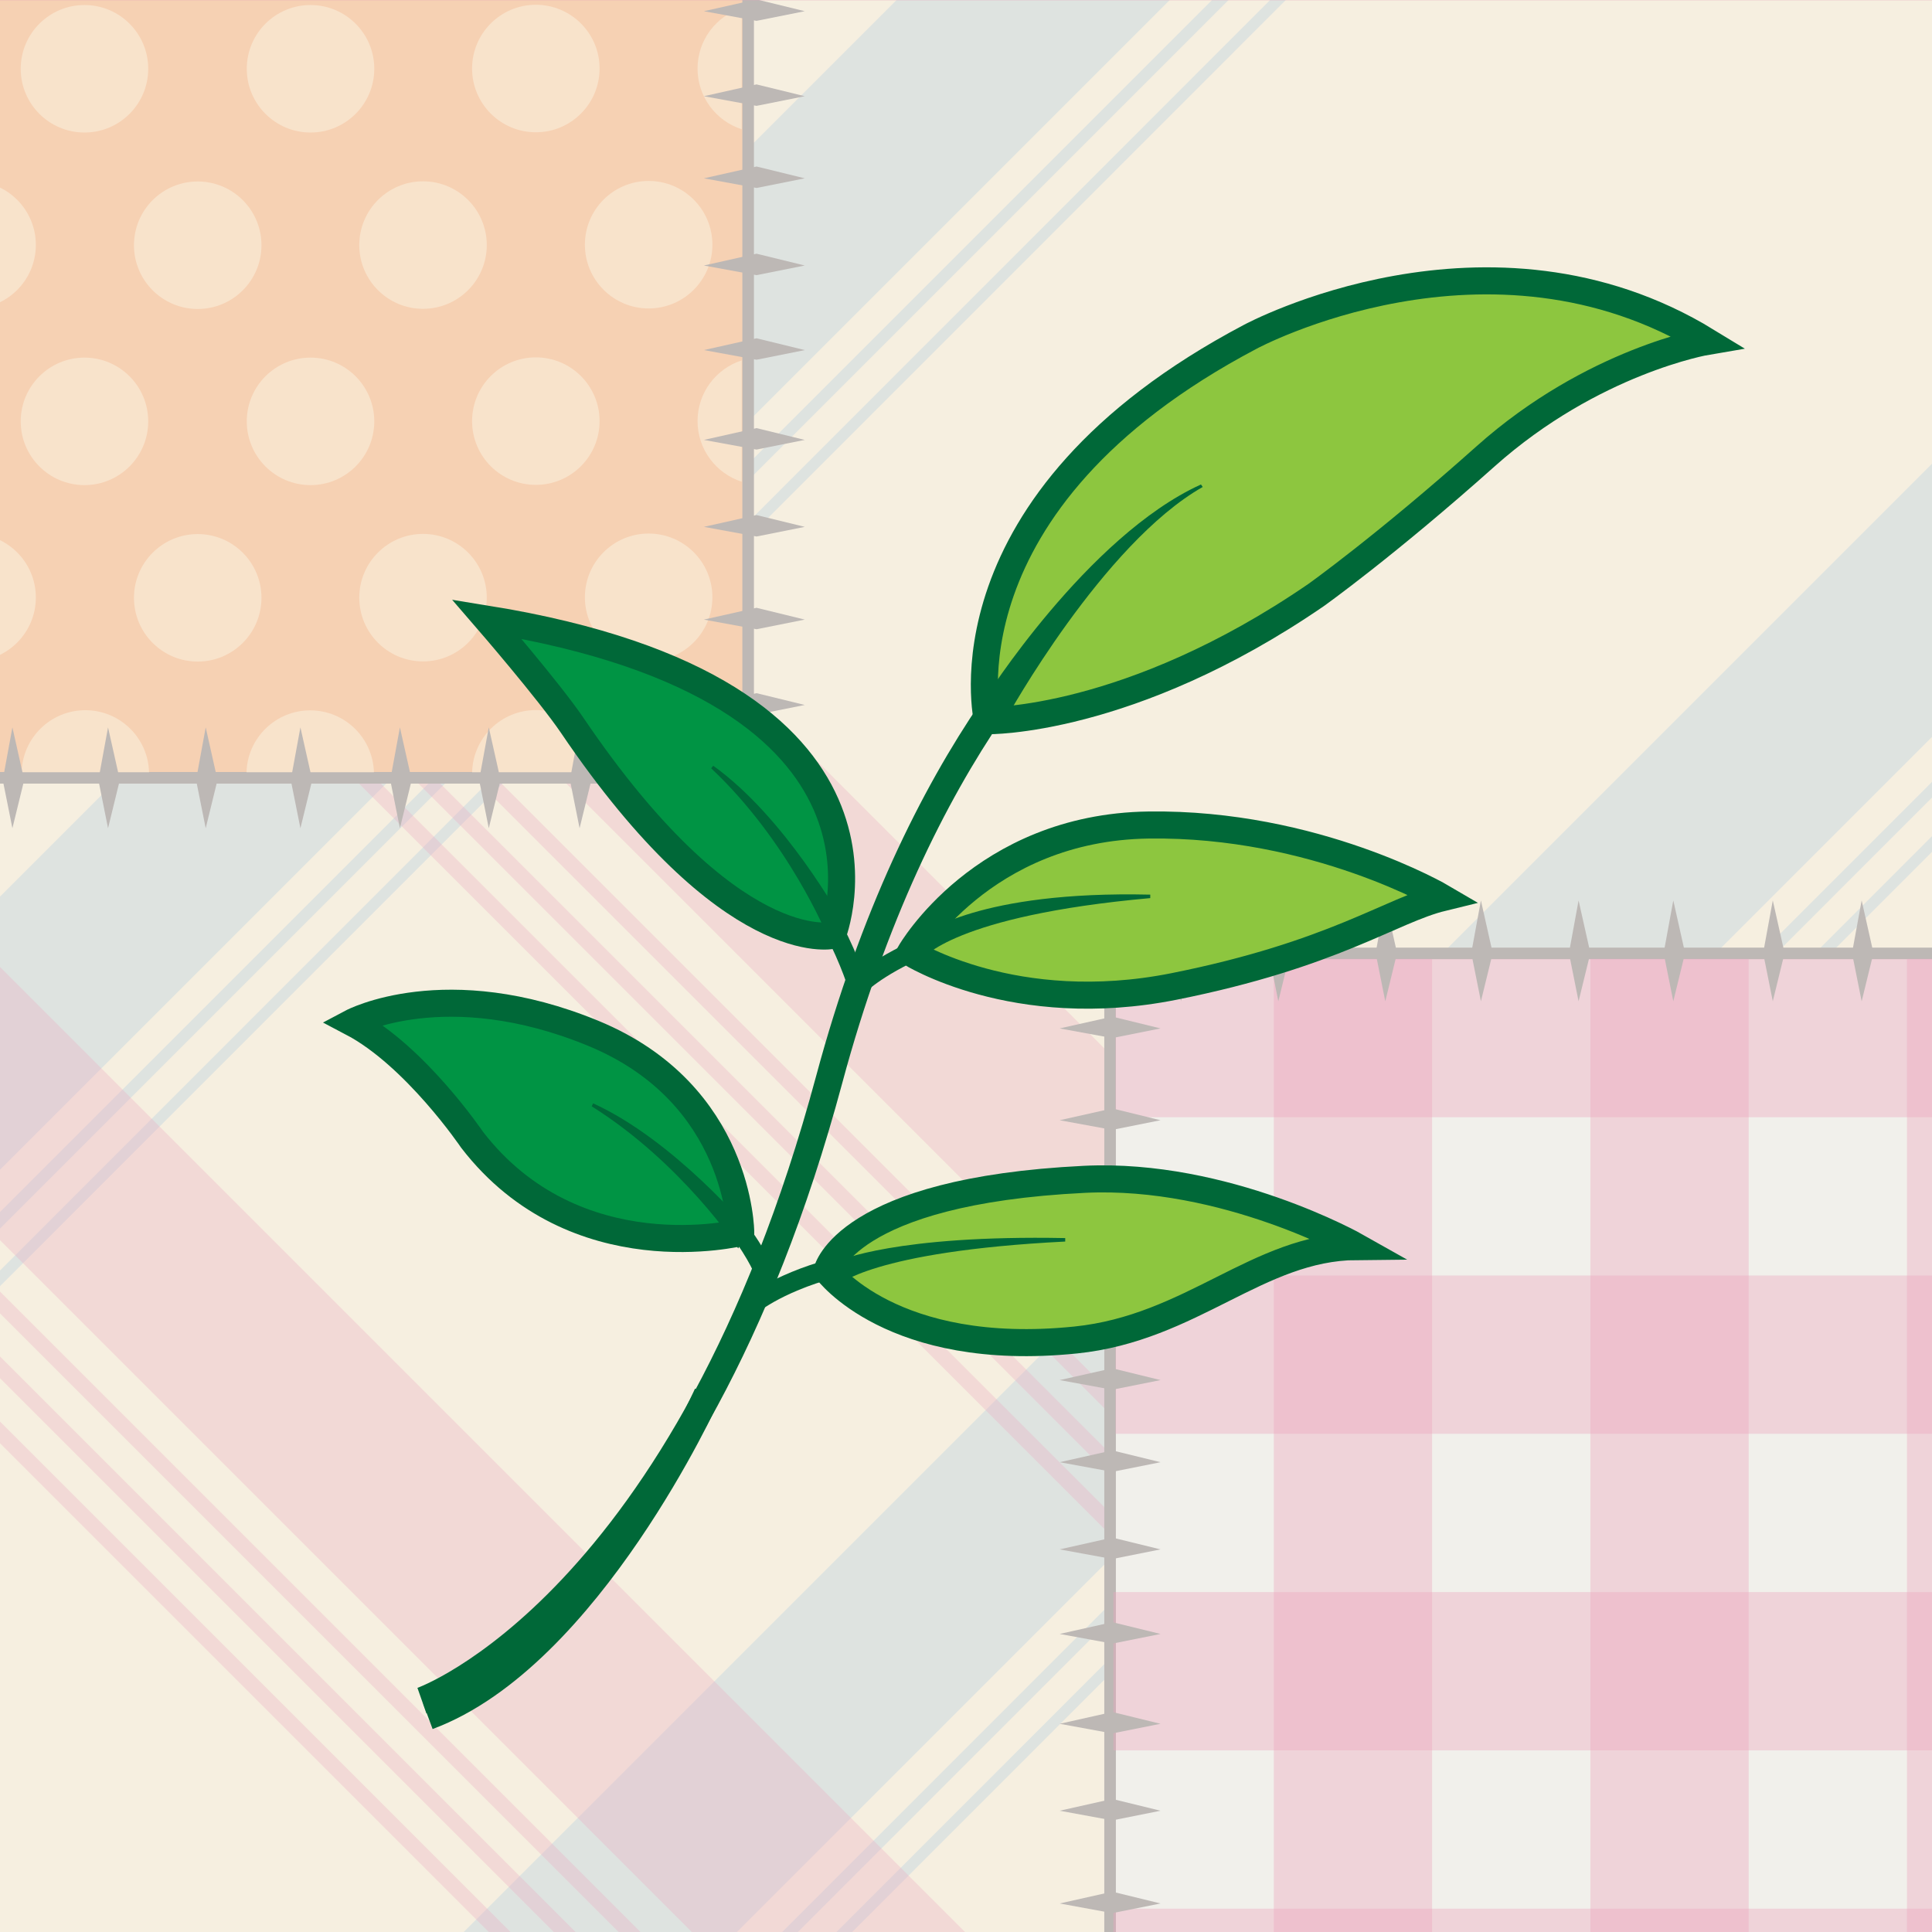
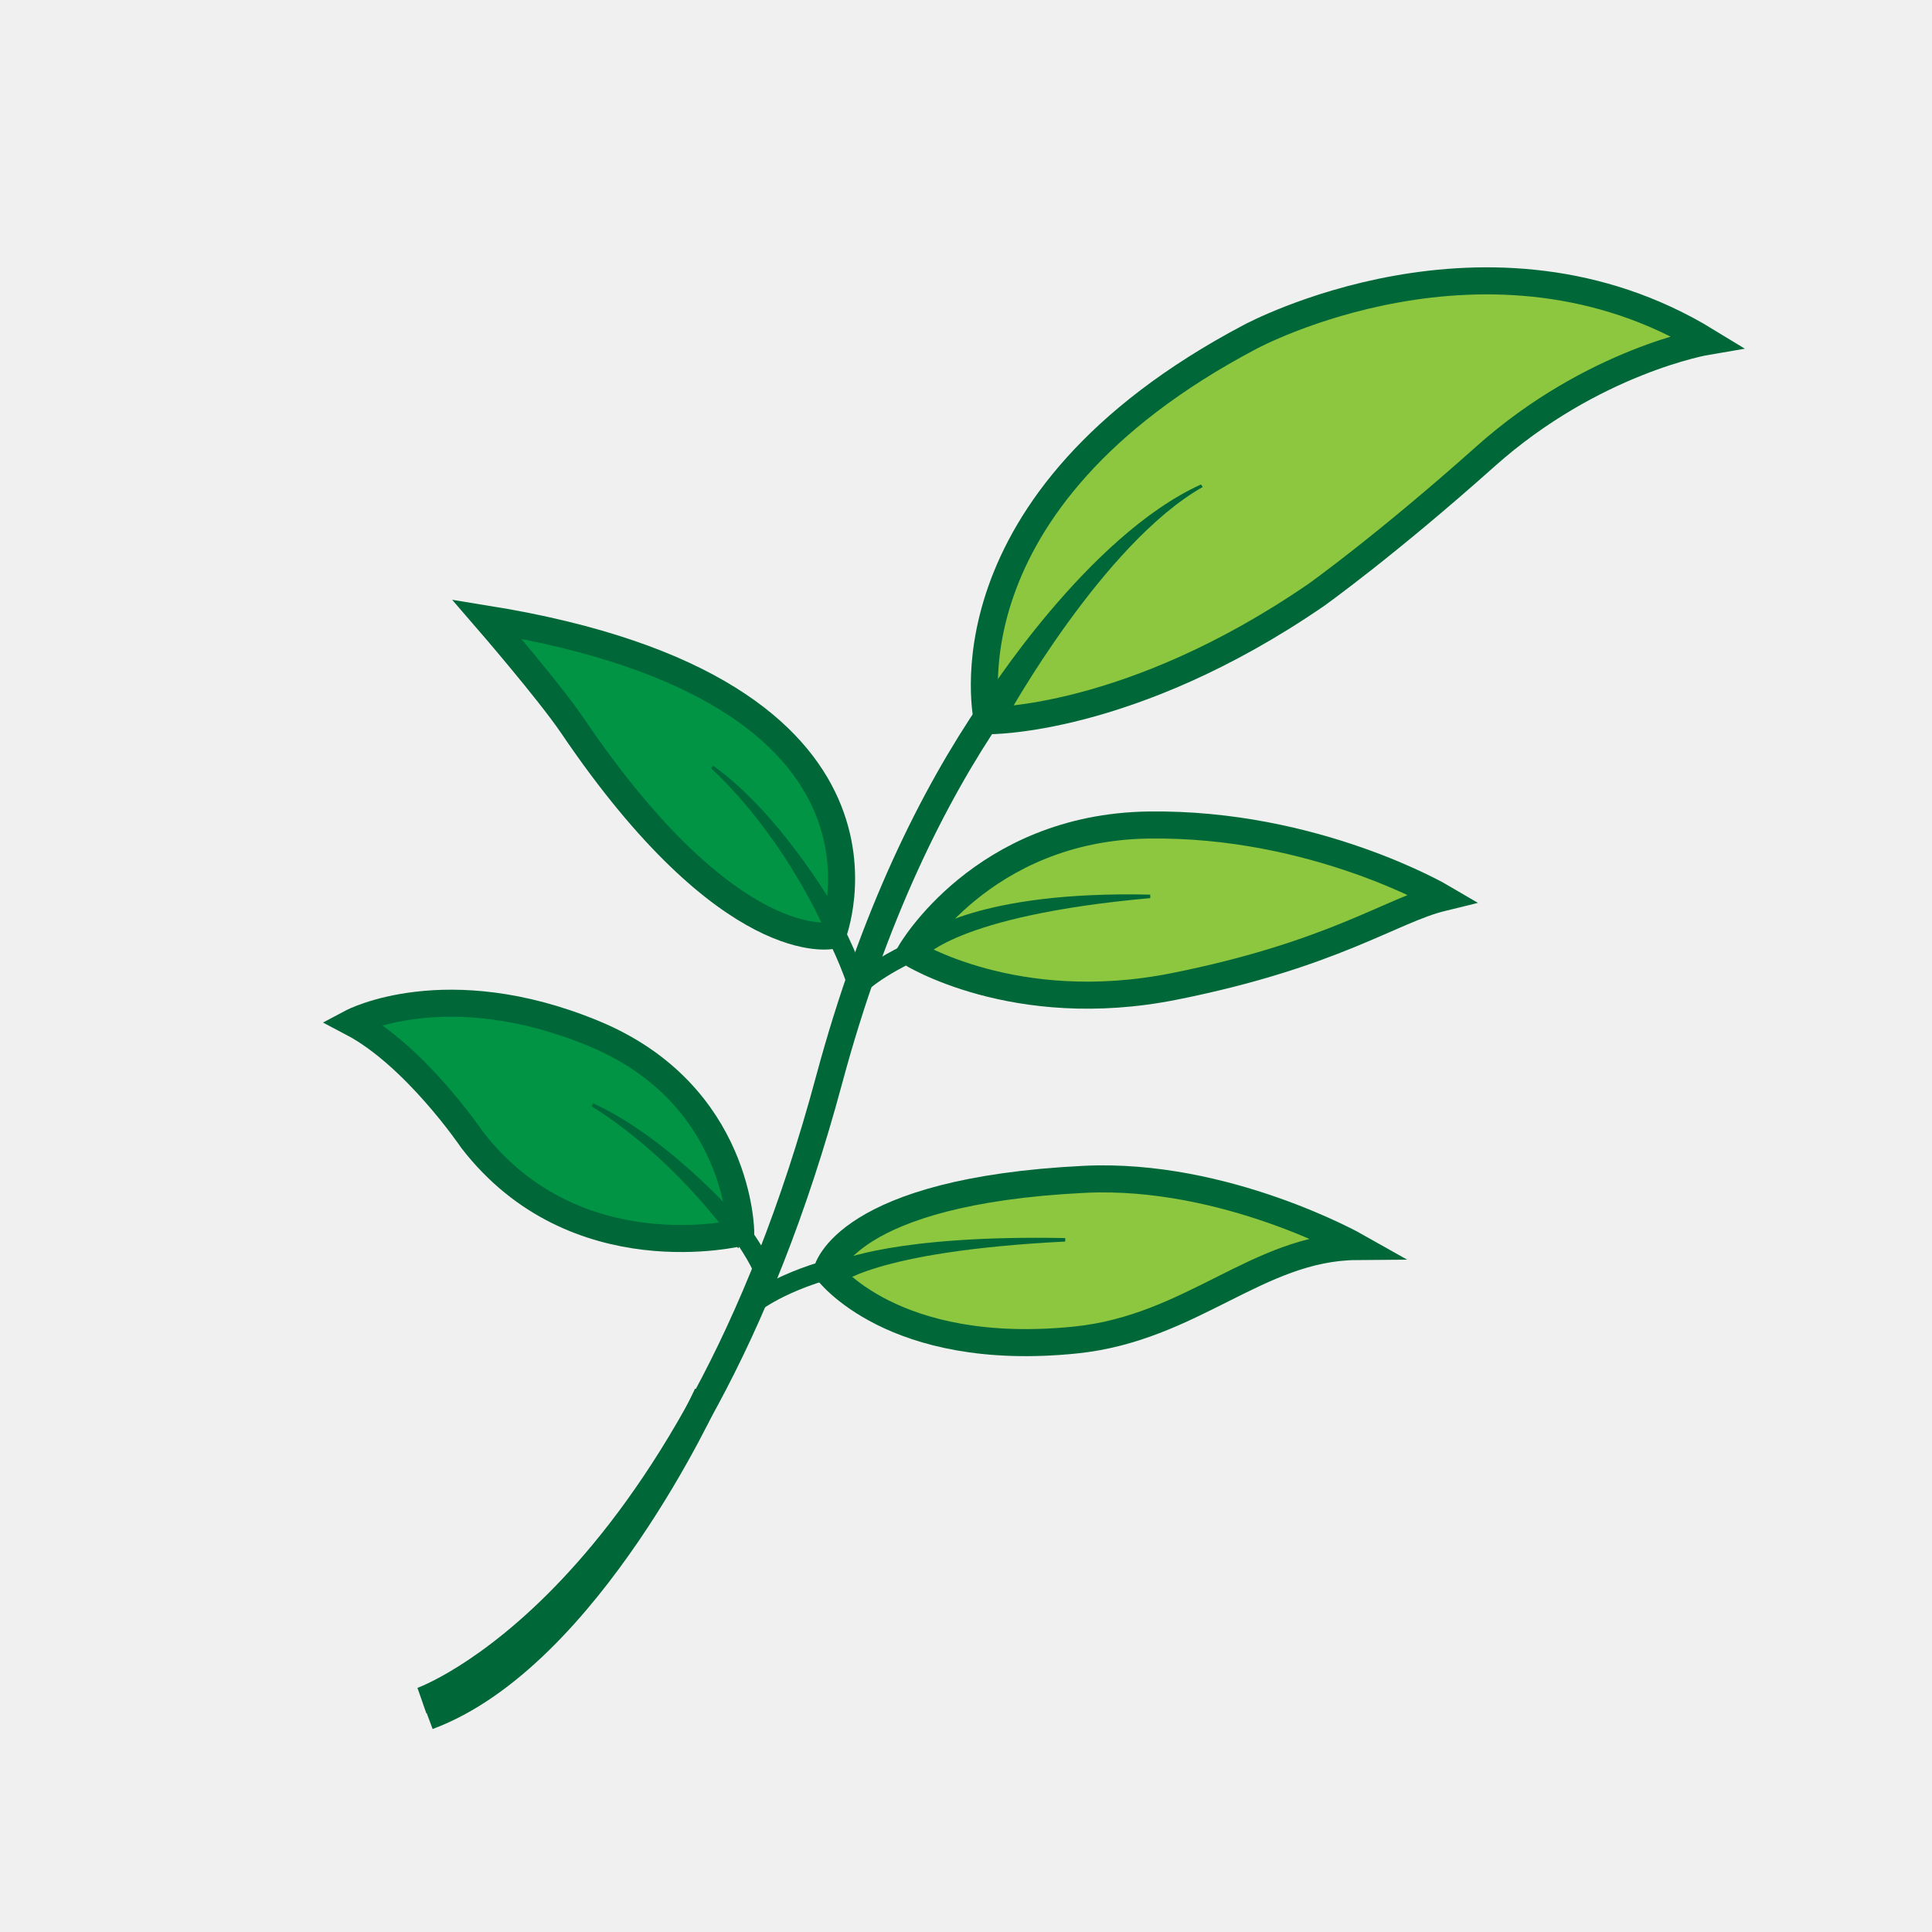
- <svg xmlns="http://www.w3.org/2000/svg" version="1.1" x="0px" y="0px" width="1000px" height="1000px" viewBox="0 0 1000 1000" enable-background="new 0 0 1000 1000" xml:space="preserve">
-   <g id="Layer_1" opacity="0.6">
-     <rect y="0.094" fill="#FFFFFF" width="1000" height="999.906" />
-     <g opacity="0.6">
-       <rect fill="#F7E4BB" width="1000" height="1000" />
-       <rect x="187.515" y="-202.735" transform="matrix(0.7071 0.7071 -0.7071 0.7071 279.7643 -80.8818)" opacity="0.6" fill="#1C75BC" fill-opacity="0.5" width="100" height="999.999" />
-       <rect x="322.022" y="-193.428" transform="matrix(0.7071 0.7071 -0.7071 0.7071 312.0104 -140.0551)" opacity="0.6" fill="#1C75BC" fill-opacity="0.5" width="6.063" height="999.999" />
-       <rect x="337.483" y="-178.783" transform="matrix(0.7072 0.707 -0.707 0.7072 326.7687 -146.5893)" opacity="0.6" fill="#1C75BC" fill-opacity="0.5" width="5.76" height="1000" />
-       <rect x="667.966" y="-9.766" transform="matrix(0.7072 0.707 -0.707 0.7072 718.2108 -258.2102)" opacity="0.6" fill="#1C75BC" fill-opacity="0.5" width="5.76" height="1495.531" />
-       <rect x="677.292" y="9.011" transform="matrix(0.7072 0.707 -0.707 0.7072 734.2175 -259.3058)" opacity="0.6" fill="#1C75BC" fill-opacity="0.5" width="5.76" height="1495.531" />
-       <rect x="515.485" y="13.489" transform="matrix(0.7071 0.7071 -0.7071 0.7071 692.5975 -181.5801)" opacity="0.6" fill="#1C75BC" fill-opacity="0.5" width="100" height="1463.52" />
-       <rect x="174.52" y="63.98" transform="matrix(-0.7071 0.7071 -0.7071 -0.7071 945.9534 1199.654)" opacity="0.6" fill="#DA1C5C" fill-opacity="0.5" width="100" height="1463.521" />
-       <rect x="461.405" y="-396.53" transform="matrix(-0.7071 0.7071 -0.7071 -0.7071 1264.161 582.6721)" opacity="0.6" fill="#DA1C5C" fill-opacity="0.5" width="100" height="1899.364" />
-       <rect x="833.852" y="118.292" transform="matrix(0.7071 0.7071 -0.7071 0.7071 859.9479 -376.0031)" opacity="0.6" fill="#1C75BC" fill-opacity="0.5" width="100.001" height="1463.52" />
-       <rect x="383.328" y="-237.86" transform="matrix(-0.7071 0.7071 -0.7071 -0.7071 1086.525 752.8712)" opacity="0.6" fill="#DA1C5C" fill-opacity="0.5" width="8" height="1678.672" />
-       <rect x="136.059" y="-25.069" transform="matrix(-0.7071 0.7071 -0.7071 -0.7071 814.8915 1290.976)" opacity="0.6" fill="#DA1C5C" fill-opacity="0.5" width="8" height="1678.673" />
-       <rect x="117.245" y="-10.312" transform="matrix(-0.7071 0.7071 -0.7071 -0.7071 793.2085 1329.472)" opacity="0.6" fill="#DA1C5C" fill-opacity="0.5" width="8" height="1678.673" />
-       <rect x="98.911" y="5.021" transform="matrix(-0.7071 0.7071 -0.7071 -0.7071 772.7539 1368.611)" opacity="0.6" fill="#DA1C5C" fill-opacity="0.5" width="8" height="1678.673" />
-       <rect x="414.073" y="-237.86" transform="matrix(-0.7071 0.7071 -0.7071 -0.7071 1139.009 731.1302)" opacity="0.6" fill="#DA1C5C" fill-opacity="0.5" width="8" height="1678.672" />
-       <rect x="451.446" y="-232.233" transform="matrix(-0.7071 0.7071 -0.7071 -0.7071 1206.787 714.3079)" opacity="0.6" fill="#DA1C5C" fill-opacity="0.5" width="8" height="1678.672" />
+ <svg xmlns="http://www.w3.org/2000/svg" version="1.1" id="Layer_1" x="0px" y="0px" width="1000px" height="1000px" viewBox="0 0 1000 1000" enable-background="new 0 0 1000 1000" xml:space="preserve">
+   <g id="Layer_1_1_" display="none" opacity="0.6">
+     <rect x="0" y="0.094" display="inline" fill="#FFFFFF" width="1000" height="999.906" />
+     <g display="inline" opacity="0.6">
+       <rect x="0" fill="#F7E4BB" width="1000" height="1000" />
+       <rect x="187.516" y="-202.734" transform="matrix(-0.7071 -0.7071 0.7071 -0.7071 195.269 675.4045)" opacity="0.6" fill="#1C75BC" fill-opacity="0.5" enable-background="new    " width="99.999" height="999.989" />
+       <rect x="322.047" y="-193.427" transform="matrix(-0.7071 -0.7071 0.7071 -0.7071 338.1688 753.2079)" opacity="0.6" fill="#1C75BC" fill-opacity="0.5" enable-background="new    " width="6.063" height="999.988" />
+       <rect x="337.493" y="-178.783" transform="matrix(-0.7072 -0.707 0.707 -0.7072 353.9779 789.0209)" opacity="0.6" fill="#1C75BC" fill-opacity="0.5" enable-background="new    " width="5.76" height="999.99" />
+       <rect x="667.987" y="-9.767" transform="matrix(-0.7073 -0.7069 0.7069 -0.7073 623.6417 1734.216)" opacity="0.6" fill="#1C75BC" fill-opacity="0.5" enable-background="new    " width="5.76" height="1495.517" />
+       <rect x="677.314" y="9.01" transform="matrix(-0.7072 -0.707 0.707 -0.7072 626.17 1772.86)" opacity="0.6" fill="#1C75BC" fill-opacity="0.5" enable-background="new    " width="5.76" height="1495.516" />
+       <rect x="515.487" y="13.487" transform="matrix(-0.7071 -0.7071 0.7071 -0.7071 438.3809 1672.063)" opacity="0.6" fill="#1C75BC" fill-opacity="0.5" enable-background="new    " width="99.999" height="1463.506" />
+       <rect x="174.528" y="63.99" transform="matrix(0.7071 -0.7071 0.7071 0.7071 -496.9133 391.8326)" opacity="0.6" fill="#DA1C5C" fill-opacity="0.5" enable-background="new    " width="99.999" height="1463.507" />
+       <rect x="461.413" y="-396.52" transform="matrix(0.7071 -0.7071 0.7071 0.7071 -241.3491 523.6379)" opacity="0.6" fill="#DA1C5C" fill-opacity="0.5" enable-background="new    " width="99.999" height="1899.346" />
+       <rect x="833.848" y="118.288" transform="matrix(-0.7071 -0.7071 0.7071 -0.7071 907.7534 2076.085)" opacity="0.6" fill="#1C75BC" fill-opacity="0.5" enable-background="new    " width="100" height="1463.506" />
+       <rect x="383.342" y="-237.88" transform="matrix(0.7071 -0.7071 0.7071 0.7071 -311.8378 450.0517)" opacity="0.6" fill="#DA1C5C" fill-opacity="0.5" enable-background="new    " width="7.999" height="1678.656" />
+       <rect x="136.087" y="-25.085" transform="matrix(0.7071 -0.7071 0.7071 0.7071 -534.7261 337.5428)" opacity="0.6" fill="#DA1C5C" fill-opacity="0.5" enable-background="new    " width="8.001" height="1678.657" />
+       <rect x="117.272" y="-10.328" transform="matrix(0.7071 -0.7071 0.7071 0.7071 -550.6721 328.5615)" opacity="0.6" fill="#DA1C5C" fill-opacity="0.5" enable-background="new    " width="8.001" height="1678.657" />
+       <rect x="98.94" y="5.005" transform="matrix(0.707 -0.7072 0.7072 0.707 -566.9288 320.1472)" opacity="0.6" fill="#DA1C5C" fill-opacity="0.5" enable-background="new    " width="8" height="1678.657" />
+       <rect x="414.087" y="-237.882" transform="matrix(0.7072 -0.707 0.707 0.7072 -302.8206 471.7292)" opacity="0.6" fill="#DA1C5C" fill-opacity="0.5" enable-background="new    " width="8" height="1678.655" />
+       <rect x="451.458" y="-232.256" transform="matrix(0.7071 -0.7071 0.7071 0.7071 -295.8634 499.865)" opacity="0.6" fill="#DA1C5C" fill-opacity="0.5" enable-background="new    " width="8.001" height="1678.656" />
      <g>
-         <rect x="574.577" y="493.493" fill="#E8E6D9" stroke="#594A42" stroke-width="6" stroke-miterlimit="10" width="540.374" height="604.71" />
+         <rect x="574.576" y="493.493" fill="#E8E6D9" stroke="#594A42" stroke-width="6" stroke-miterlimit="10" width="540.374" height="604.71" />
        <g>
-           <rect x="577.403" y="496.344" fill="#DA1C5C" fill-opacity="0.4" width="509.999" height="81.927" />
+           <rect x="577.403" y="496.344" fill="#DA1C5C" fill-opacity="0.4" width="509.999" height="81.928" />
          <rect x="577.403" y="660.197" fill="#DA1C5C" fill-opacity="0.4" width="509.999" height="81.927" />
-           <rect x="576.306" y="824.051" fill="#DA1C5C" fill-opacity="0.4" width="510" height="81.927" />
+           <rect x="576.306" y="824.051" fill="#DA1C5C" fill-opacity="0.4" width="510" height="81.928" />
          <rect x="576.306" y="987.904" fill="#DA1C5C" fill-opacity="0.4" width="510" height="81.928" />
-           <rect x="659.329" y="496.344" fill="#DA1C5C" fill-opacity="0.4" width="81.927" height="571.525" />
+           <rect x="659.328" y="496.344" fill="#DA1C5C" fill-opacity="0.4" width="81.928" height="571.525" />
          <rect x="823.182" y="496.344" fill="#DA1C5C" fill-opacity="0.4" width="81.926" height="571.525" />
-           <rect x="987.034" y="496.344" fill="#DA1C5C" fill-opacity="0.4" width="81.927" height="571.525" />
+           <rect x="987.033" y="496.344" fill="#DA1C5C" fill-opacity="0.4" width="81.928" height="571.525" />
        </g>
        <g>
-           <polygon fill="#594A42" points="963.592,466.057 969.701,493.294 963.592,518.264 958.594,493.294     " />
-           <polygon fill="#594A42" points="917.592,466.057 923.701,493.294 917.592,518.264 912.594,493.294     " />
-           <polygon fill="#594A42" points="866.092,466.057 872.201,493.294 866.092,518.264 861.094,493.294     " />
-           <polygon fill="#594A42" points="817.072,466.057 823.182,493.294 817.072,518.264 812.074,493.294     " />
+           <polygon fill="#594A42" points="963.592,466.057 969.7,493.294 963.592,518.264 958.594,493.294     " />
+           <polygon fill="#594A42" points="917.592,466.057 923.7,493.294 917.592,518.264 912.594,493.294     " />
+           <polygon fill="#594A42" points="866.092,466.057 872.2,493.294 866.092,518.264 861.094,493.294     " />
+           <polygon fill="#594A42" points="817.072,466.057 823.182,493.294 817.072,518.264 812.073,493.294     " />
          <polygon fill="#594A42" points="766.519,466.057 772.628,493.294 766.519,518.264 761.52,493.294     " />
          <polygon fill="#594A42" points="717.018,466.057 723.127,493.294 717.018,518.264 712.02,493.294     " />
-           <polygon fill="#594A42" points="661.656,466.057 667.766,493.294 661.656,518.264 656.658,493.294     " />
+           <polygon fill="#594A42" points="661.656,466.057 667.766,493.294 661.656,518.264 656.657,493.294     " />
          <polygon fill="#594A42" points="611.271,466.057 617.381,493.294 611.271,518.264 606.273,493.294     " />
        </g>
        <g>
          <polygon fill="#594A42" points="548.474,532.308 575.712,526.199 600.68,532.308 575.712,537.308     " />
          <polygon fill="#594A42" points="548.474,579.829 575.712,573.72 600.68,579.829 575.712,584.827     " />
          <polygon fill="#594A42" points="548.474,624.329 575.712,618.22 600.68,624.329 575.712,629.327     " />
          <polygon fill="#594A42" points="548.474,670.329 575.712,664.22 600.68,670.329 575.712,675.327     " />
          <polygon fill="#594A42" points="548.474,714.329 575.712,708.22 600.68,714.329 575.712,719.327     " />
          <polygon fill="#594A42" points="548.474,756.829 575.712,750.72 600.68,756.829 575.712,761.827     " />
          <polygon fill="#594A42" points="548.474,801.957 575.712,795.848 600.68,801.957 575.712,806.955     " />
          <polygon fill="#594A42" points="548.474,845.732 575.712,839.623 600.68,845.732 575.712,850.73     " />
          <polygon fill="#594A42" points="548.474,892.232 575.712,886.123 600.68,892.232 575.712,897.23     " />
          <polygon fill="#594A42" points="548.474,937.232 575.712,931.123 600.68,937.232 575.712,942.23     " />
          <polygon fill="#594A42" points="548.474,985.232 575.712,979.123 600.68,985.232 575.712,990.23     " />
        </g>
      </g>
      <g>
        <rect x="-92.943" y="-101.403" fill="#F78F3D" stroke="#594A42" stroke-width="6" stroke-miterlimit="10" width="480.185" height="503.997" />
        <g>
          <circle fill="#FDC17E" cx="43.723" cy="35.597" r="33" />
          <circle fill="#FDC17E" cx="-14.444" cy="126.763" r="33" />
          <circle fill="#FDC17E" cx="43.723" cy="218.097" r="33" />
          <circle fill="#FDC17E" cx="-14.444" cy="309.263" r="33" />
          <circle fill="#FDC17E" cx="102.337" cy="126.93" r="33" />
          <circle fill="#FDC17E" cx="102.337" cy="309.43" r="33" />
          <circle fill="#FDC17E" cx="160.728" cy="35.597" r="33" />
          <circle fill="#FDC17E" cx="160.728" cy="218.097" r="33" />
          <circle fill="#FDC17E" cx="218.956" cy="126.847" r="33" />
          <circle fill="#FDC17E" cx="218.956" cy="309.347" r="33" />
          <circle fill="#FDC17E" cx="277.347" cy="35.471" r="33" />
          <circle fill="#FDC17E" cx="277.347" cy="217.971" r="33" />
          <circle fill="#FDC17E" cx="335.737" cy="126.658" r="33" />
          <circle fill="#FDC17E" cx="335.737" cy="309.158" r="33" />
-           <path fill="#FDC17E" d="M160.565,367.68c-17.9,0-32.461,14.254-32.976,32.029h65.951      C193.026,381.934,178.466,367.68,160.565,367.68z" />
-           <path fill="#FDC17E" d="M277.347,367.533c-17.949,0-32.54,14.332-32.979,32.176h65.959      C309.887,381.865,295.296,367.533,277.347,367.533z" />
-           <path fill="#FDC17E" d="M361.047,217.939c0,14.688,9.6,27.13,22.866,31.407v-62.815      C370.646,190.809,361.047,203.25,361.047,217.939z" />
-           <path fill="#FDC17E" d="M361.065,399.709h22.848v-30.678C370.868,373.237,361.378,385.34,361.065,399.709z" />
-           <path fill="#FDC17E" d="M44.17,367.597c-17.928,0-32.506,14.298-32.978,32.112h65.955      C76.676,381.895,62.098,367.597,44.17,367.597z" />
-           <path fill="#FDC17E" d="M361.047,35.502c0,14.689,9.6,27.131,22.866,31.408V4.094C370.646,8.371,361.047,20.813,361.047,35.502z      " />
+           <path fill="#FDC17E" d="M160.565,367.68c-17.899,0-32.461,14.254-32.976,32.029h65.951      C193.026,381.934,178.466,367.68,160.565,367.68z" />
+           <path fill="#FDC17E" d="M277.347,367.533c-17.949,0-32.54,14.332-32.979,32.176h65.958      C309.887,381.865,295.296,367.533,277.347,367.533z" />
+           <path fill="#FDC17E" d="M361.047,217.939c0,14.688,9.6,27.13,22.865,31.407v-62.815      C370.646,190.809,361.047,203.25,361.047,217.939z" />
+           <path fill="#FDC17E" d="M361.065,399.709h22.848v-30.678C370.867,373.237,361.378,385.34,361.065,399.709z" />
+           <path fill="#FDC17E" d="M44.17,367.597c-17.928,0-32.506,14.298-32.979,32.112h65.955      C76.676,381.895,62.098,367.597,44.17,367.597z" />
+           <path fill="#FDC17E" d="M361.047,35.502c0,14.689,9.6,27.131,22.865,31.408V4.094C370.646,8.371,361.047,20.813,361.047,35.502z      " />
        </g>
        <g>
-           <polygon fill="#594A42" points="348.244,376.49 354.354,403.728 348.244,428.696 343.245,403.728     " />
-           <polygon fill="#594A42" points="299.994,376.49 306.104,403.728 299.994,428.696 294.995,403.728     " />
+           <polygon fill="#594A42" points="348.243,376.49 354.354,403.728 348.243,428.696 343.244,403.728     " />
+           <polygon fill="#594A42" points="299.993,376.49 306.104,403.728 299.993,428.696 294.995,403.728     " />
          <polygon fill="#594A42" points="252.994,376.49 259.104,403.728 252.994,428.696 247.995,403.728     " />
          <polygon fill="#594A42" points="206.994,376.49 213.104,403.728 206.994,428.696 201.995,403.728     " />
          <polygon fill="#594A42" points="155.494,376.49 161.604,403.728 155.494,428.696 150.495,403.728     " />
          <polygon fill="#594A42" points="106.474,376.49 112.583,403.728 106.474,428.696 101.476,403.728     " />
          <polygon fill="#594A42" points="55.921,376.49 62.03,403.728 55.921,428.696 50.922,403.728     " />
          <polygon fill="#594A42" points="6.42,376.49 12.529,403.728 6.42,428.696 1.421,403.728     " />
        </g>
        <g>
-           <polygon fill="#594A42" points="364.337,5.795 391.575,-0.314 416.544,5.795 391.575,10.793     " />
-           <polygon fill="#594A42" points="364.337,49.795 391.575,43.686 416.544,49.795 391.575,54.793     " />
-           <polygon fill="#594A42" points="364.337,92.295 391.575,86.186 416.544,92.295 391.575,97.293     " />
-           <polygon fill="#594A42" points="364.337,137.423 391.575,131.313 416.544,137.423 391.575,142.421     " />
-           <polygon fill="#594A42" points="364.337,181.198 391.575,175.089 416.544,181.198 391.575,186.196     " />
-           <polygon fill="#594A42" points="364.337,227.698 391.575,221.589 416.544,227.698 391.575,232.696     " />
-           <polygon fill="#594A42" points="364.337,272.698 391.575,266.589 416.544,272.698 391.575,277.696     " />
-           <polygon fill="#594A42" points="364.337,320.698 391.575,314.589 416.544,320.698 391.575,325.696     " />
-           <polygon fill="#594A42" points="364.337,364.89 391.575,358.78 416.544,364.89 391.575,369.888     " />
+           <polygon fill="#594A42" points="364.337,5.795 391.574,-0.314 416.544,5.795 391.574,10.793     " />
+           <polygon fill="#594A42" points="364.337,49.795 391.574,43.686 416.544,49.795 391.574,54.793     " />
+           <polygon fill="#594A42" points="364.337,92.295 391.574,86.186 416.544,92.295 391.574,97.293     " />
+           <polygon fill="#594A42" points="364.337,137.423 391.574,131.313 416.544,137.423 391.574,142.421     " />
+           <polygon fill="#594A42" points="364.337,181.198 391.574,175.089 416.544,181.198 391.574,186.196     " />
+           <polygon fill="#594A42" points="364.337,227.698 391.574,221.589 416.544,227.698 391.574,232.696     " />
+           <polygon fill="#594A42" points="364.337,272.698 391.574,266.589 416.544,272.698 391.574,277.696     " />
+           <polygon fill="#594A42" points="364.337,320.698 391.574,314.589 416.544,320.698 391.574,325.696     " />
+           <polygon fill="#594A42" points="364.337,364.89 391.574,358.78 416.544,364.89 391.574,369.888     " />
        </g>
      </g>
-       <path fill="#DA1C5C" d="M1583.036-66.881h-518.085v-183.991H-539.357v105.995h-31.063v1580.844h314.549v204.066h1499.925V1314.55    h338.982V-66.881z M1000,1000H0V0.094h1000V1000z" />
+       <path fill="#DA1C5C" d="M1583.035-66.881H1064.95v-183.991H-539.357v105.995h-31.063v1580.844h314.549v204.066h1499.925V1314.55    h338.981V-66.881L1583.035-66.881z M1000,1000H0V0.094h1000V1000z" />
    </g>
  </g>
  <g id="Layer_2">
    <g>
-       <path fill="#8DC63F" stroke="#006838" stroke-width="14" stroke-miterlimit="10" d="M681.112,308.053    c-96.617,66.283-170.001,64.989-170.001,64.989s-26.589-112.975,136.063-198.737c0,0,123.369-66.674,236.356,2.395    c0,0-59.089,9.981-114.585,59.487C716.824,282.687,681.112,308.053,681.112,308.053z" />
-       <path fill="#8DC63F" stroke="#006838" stroke-width="14" stroke-miterlimit="10" d="M746.588,464.618    c-26.35,6.434-56.292,29.484-138.938,45.974c-82.645,16.49-136.46-17.541-136.46-17.541s37.131-64.825,123.327-66.022    C680.714,425.831,746.588,464.618,746.588,464.618z" />
-       <path fill="#009444" stroke="#006838" stroke-width="14" stroke-miterlimit="10" d="M251.922,320.43    c0,0,32.216,37.23,44.316,55.096c81.708,120.647,134.6,108.642,134.6,108.642S481.568,357.56,251.922,320.43z" />
-       <path fill="#8DC63F" stroke="#006838" stroke-width="14" stroke-miterlimit="10" d="M702.109,645.201    c-50.946,0.4-85.226,42.238-145.4,48.383c-95.192,9.723-128.598-35.869-128.598-35.869s9.242-41.238,133.195-47.297    C634.282,606.854,702.109,645.201,702.109,645.201z" />
-       <path fill="#009444" stroke="#006838" stroke-width="14" stroke-miterlimit="10" d="M182.179,529.234    c32.775,17.213,62.157,60.688,62.157,60.688c53.5,69.467,139.071,48,139.071,48s-0.133-71.715-76.39-103.098    C230.762,503.443,182.179,529.234,182.179,529.234z" />
-       <path fill="none" stroke="#006838" stroke-width="14" stroke-miterlimit="10" d="M513.493,367.313    c-30.448,44.703-61.509,106.731-84.306,191.468c-73.508,273.227-210.802,321.465-210.802,321.465" />
-       <path fill="none" stroke="#006838" stroke-width="10" stroke-miterlimit="10" d="M477.396,490.209    c-24.96,10.941-33.434,20.383-33.434,20.383s-3.341-11.87-12.696-30.182" />
+       <path fill="#8DC63F" stroke="#006838" stroke-width="14" stroke-miterlimit="10" d="M681.112,308.053    c-96.617,66.283-170.001,64.989-170.001,64.989s-26.589-112.975,136.063-198.737c0,0,123.369-66.674,236.355,2.395    c0,0-59.089,9.981-114.585,59.487C716.823,282.687,681.112,308.053,681.112,308.053z" />
+       <path fill="#8DC63F" stroke="#006838" stroke-width="14" stroke-miterlimit="10" d="M746.588,464.618    c-26.351,6.434-56.292,29.483-138.938,45.974c-82.645,16.49-136.46-17.541-136.46-17.541s37.131-64.825,123.327-66.021    C680.714,425.831,746.588,464.618,746.588,464.618z" />
+       <path fill="#009444" stroke="#006838" stroke-width="14" stroke-miterlimit="10" d="M251.922,320.43    c0,0,32.216,37.23,44.315,55.096c81.708,120.647,134.601,108.642,134.601,108.642S481.568,357.56,251.922,320.43z" />
+       <path fill="#8DC63F" stroke="#006838" stroke-width="14" stroke-miterlimit="10" d="M702.109,645.201    c-50.946,0.399-85.226,42.238-145.399,48.383c-95.192,9.723-128.599-35.869-128.599-35.869s9.242-41.238,133.195-47.297    C634.281,606.854,702.109,645.201,702.109,645.201z" />
+       <path fill="#009444" stroke="#006838" stroke-width="14" stroke-miterlimit="10" d="M182.179,529.234    c32.775,17.213,62.157,60.688,62.157,60.688c53.5,69.467,139.07,48,139.07,48s-0.133-71.715-76.39-103.098    C230.762,503.443,182.179,529.234,182.179,529.234z" />
+       <path fill="none" stroke="#006838" stroke-width="14" stroke-miterlimit="10" d="M513.492,367.313    c-30.447,44.703-61.509,106.731-84.306,191.468c-73.508,273.227-210.802,321.465-210.802,321.465" />
+       <path fill="none" stroke="#006838" stroke-width="10" stroke-miterlimit="10" d="M477.396,490.209    c-24.96,10.941-33.434,20.383-33.434,20.383s-3.342-11.87-12.696-30.182" />
      <path fill="none" stroke="#006838" stroke-width="10" stroke-miterlimit="10" d="M387.812,676.404    c0,0,13.192-11.813,43.434-20.008" />
      <path fill="none" stroke="#006838" stroke-width="10" stroke-miterlimit="10" d="M395.803,659.094c0,0-3.536-9.76-13.577-22.721" />
      <path fill="none" stroke="#006838" stroke-width="14" stroke-miterlimit="10" d="M427.99,563.18" />
      <path fill="none" stroke="#006838" stroke-width="14" stroke-miterlimit="10" d="M366.107,721.67    c0,0-61.559,135.871-144.623,166.713" />
-       <path fill="#006838" d="M622.523,252.059c-51.703,29.344-101.311,119.075-101.311,119.075l-11.715-9.183    c0,0,53.237-84.441,112.126-111.19" />
-       <path fill="#006838" d="M595.373,464.857c-102.007,9.182-117.977,31.49-117.977,31.49l0.674-12.801    c0,0,28.073-22.558,117.303-20.486" />
+       <path fill="#006838" d="M622.523,252.059c-51.703,29.344-101.311,119.075-101.311,119.075l-11.716-9.183    c0,0,53.237-84.441,112.127-111.19" />
+       <path fill="#006838" d="M595.372,464.857c-102.007,9.182-117.977,31.489-117.977,31.489l0.674-12.801    c0,0,28.073-22.558,117.303-20.486" />
      <path fill="#006838" d="M551.357,642.621c-100.61,5.092-117.978,22.799-117.978,22.799l0.674-12.801    c0,0,29.47-13.496,117.304-11.793" />
-       <path fill="#006838" d="M369.151,396.336c37.429,26.799,66.45,79.799,66.45,79.799l-7.312,8.363c0,0-19.913-48.936-60.187-86.814" />
-       <path fill="#006838" d="M307.018,571.102c41.904,19.057,80.625,65.447,80.625,65.447l-5.557,9.619    c0,0-28.998-44.166-75.835-73.541" />
+       <path fill="#006838" d="M369.151,396.336c37.429,26.799,66.45,79.799,66.45,79.799l-7.313,8.363c0,0-19.913-48.936-60.187-86.814" />
+       <path fill="#006838" d="M307.018,571.102c41.904,19.058,80.625,65.447,80.625,65.447l-5.557,9.619    c0,0-28.998-44.166-75.835-73.541" />
    </g>
    <g display="none">
-       <path display="inline" fill="#8DC63F" stroke="#006838" stroke-width="14" stroke-miterlimit="10" d="M673.334,239.667    c-80.667,55.34-141.935,54.26-141.935,54.26S509.199,199.604,645,128c0,0,103-55.667,197.334,2c0,0-49.334,8.333-95.667,49.667    C703.149,218.488,673.334,239.667,673.334,239.667z" />
-       <path display="inline" fill="#8DC63F" stroke="#006838" stroke-width="14" stroke-miterlimit="10" d="M728,370.384    c-22,5.372-47,24.616-116,38.384s-113.932-14.645-113.932-14.645S529.068,340,601.034,339S728,370.384,728,370.384z" />
-       <path display="inline" fill="#009444" stroke="#006838" stroke-width="14" stroke-miterlimit="10" d="M315,250    c0,0,26.898,31.083,37,46c68.218,100.729,112.378,90.706,112.378,90.706S506.733,281,315,250z" />
-       <path display="inline" fill="#8DC63F" stroke="#006838" stroke-width="14" stroke-miterlimit="10" d="M690.863,521.154    c-42.534,0.334-71.155,35.265-121.395,40.396c-79.477,8.116-107.368-29.948-107.368-29.948s7.716-34.431,111.206-39.487    C634.234,489.138,690.863,521.154,690.863,521.154z" />
-       <path display="inline" fill="#009444" stroke="#006838" stroke-width="14" stroke-miterlimit="10" d="M256.771,424.333    C284.136,438.704,308.667,475,308.667,475c44.667,58,116.111,40.077,116.111,40.077S424.667,455.2,361,429    C297.333,402.799,256.771,424.333,256.771,424.333z" />
-       <path display="inline" fill="none" stroke="#006838" stroke-width="14" stroke-miterlimit="10" d="M533.388,289.144    C507.966,326.466,482.033,378.254,463,449c-61.372,228.119-176,268.395-176,268.395" />
-       <path display="inline" fill="none" stroke="#006838" stroke-width="10" stroke-miterlimit="10" d="M503.25,391.75    c-20.84,9.135-27.914,17.018-27.914,17.018c0,0-2.79-9.911-10.6-25.2" />
-       <path display="inline" fill="none" stroke="#006838" stroke-width="10" stroke-miterlimit="10" d="M428.456,547.206    c0,0,11.014-9.863,36.263-16.706" />
-       <path display="inline" fill="none" stroke="#006838" stroke-width="10" stroke-miterlimit="10" d="M435.127,532.753    c0,0-2.953-8.148-11.335-18.971" />
+       <path display="inline" fill="#8DC63F" stroke="#006838" stroke-width="14" stroke-miterlimit="10" d="M673.334,239.667    c-80.668,55.34-141.936,54.26-141.936,54.26S509.198,199.604,645,128c0,0,103-55.667,197.334,2c0,0-49.334,8.333-95.668,49.667    C703.149,218.488,673.334,239.667,673.334,239.667z" />
+       <path display="inline" fill="#8DC63F" stroke="#006838" stroke-width="14" stroke-miterlimit="10" d="M728,370.384    c-22,5.372-47,24.616-116,38.384s-113.933-14.645-113.933-14.645S529.068,340,601.033,339C673,338,728,370.384,728,370.384z" />
+       <path display="inline" fill="#009444" stroke="#006838" stroke-width="14" stroke-miterlimit="10" d="M315,250    c0,0,26.897,31.083,37,46c68.218,100.729,112.378,90.706,112.378,90.706S506.733,281,315,250z" />
+       <path display="inline" fill="#8DC63F" stroke="#006838" stroke-width="14" stroke-miterlimit="10" d="M690.863,521.154    c-42.534,0.334-71.155,35.265-121.395,40.396C489.99,569.666,462.1,531.602,462.1,531.602s7.716-34.431,111.206-39.486    C634.234,489.138,690.863,521.154,690.863,521.154z" />
+       <path display="inline" fill="#009444" stroke="#006838" stroke-width="14" stroke-miterlimit="10" d="M256.771,424.333    C284.136,438.704,308.666,475,308.666,475c44.668,58,116.111,40.077,116.111,40.077S424.666,455.2,361,429    C297.333,402.799,256.771,424.333,256.771,424.333z" />
+       <path display="inline" fill="none" stroke="#006838" stroke-width="14" stroke-miterlimit="10" d="M533.388,289.144    C507.966,326.466,482.032,378.254,463,449c-61.372,228.119-176,268.395-176,268.395" />
+       <path display="inline" fill="none" stroke="#006838" stroke-width="10" stroke-miterlimit="10" d="M503.25,391.75    c-20.841,9.135-27.914,17.018-27.914,17.018s-2.79-9.911-10.601-25.2" />
+       <path display="inline" fill="none" stroke="#006838" stroke-width="10" stroke-miterlimit="10" d="M428.455,547.206    c0,0,11.015-9.863,36.264-16.706" />
+       <path display="inline" fill="none" stroke="#006838" stroke-width="10" stroke-miterlimit="10" d="M435.127,532.753    c0,0-2.953-8.147-11.336-18.971" />
      <path display="inline" fill="none" stroke="#006838" stroke-width="14" stroke-miterlimit="10" d="M462,452.674" />
-       <path display="inline" fill="none" stroke="#006838" stroke-width="14" stroke-miterlimit="10" d="M410.333,585    c0,0-51.396,113.438-120.746,139.188" />
-       <path display="inline" fill="#006838" d="M624.417,192.917c-43.167,24.5-84.584,99.417-84.584,99.417l-9.781-7.667    c0,0,44.448-70.5,93.615-92.833" />
+       <path display="inline" fill="none" stroke="#006838" stroke-width="14" stroke-miterlimit="10" d="M410.332,585    c0,0-51.396,113.438-120.745,139.188" />
+       <path display="inline" fill="#006838" d="M624.416,192.917c-43.166,24.5-84.584,99.417-84.584,99.417l-9.78-7.667    c0,0,44.448-70.5,93.614-92.833" />
      <path display="inline" fill="#006838" d="M601.75,370.583c-85.166,7.667-98.5,26.292-98.5,26.292l0.563-10.688    c0,0,23.438-18.834,97.938-17.104" />
      <path display="inline" fill="#006838" d="M565,519c-84,4.25-98.5,19.033-98.5,19.033l0.563-10.688c0,0,24.604-11.267,97.938-9.845    " />
-       <path display="inline" fill="#006838" d="M412.875,313.375c31.25,22.375,55.48,66.625,55.48,66.625l-6.105,6.982    c0,0-16.625-40.857-50.25-72.482" />
-       <path display="inline" fill="#006838" d="M361,459.288c34.986,15.91,67.314,54.642,67.314,54.642l-4.64,8.03    c0,0-24.211-36.873-63.315-61.399" />
+       <path display="inline" fill="#006838" d="M412.875,313.375C444.125,335.75,468.355,380,468.355,380l-6.104,6.982    c0,0-16.625-40.857-50.25-72.482" />
+       <path display="inline" fill="#006838" d="M361,459.288c34.985,15.91,67.313,54.642,67.313,54.642l-4.64,8.03    c0,0-24.211-36.873-63.315-61.399" />
    </g>
  </g>
</svg>
